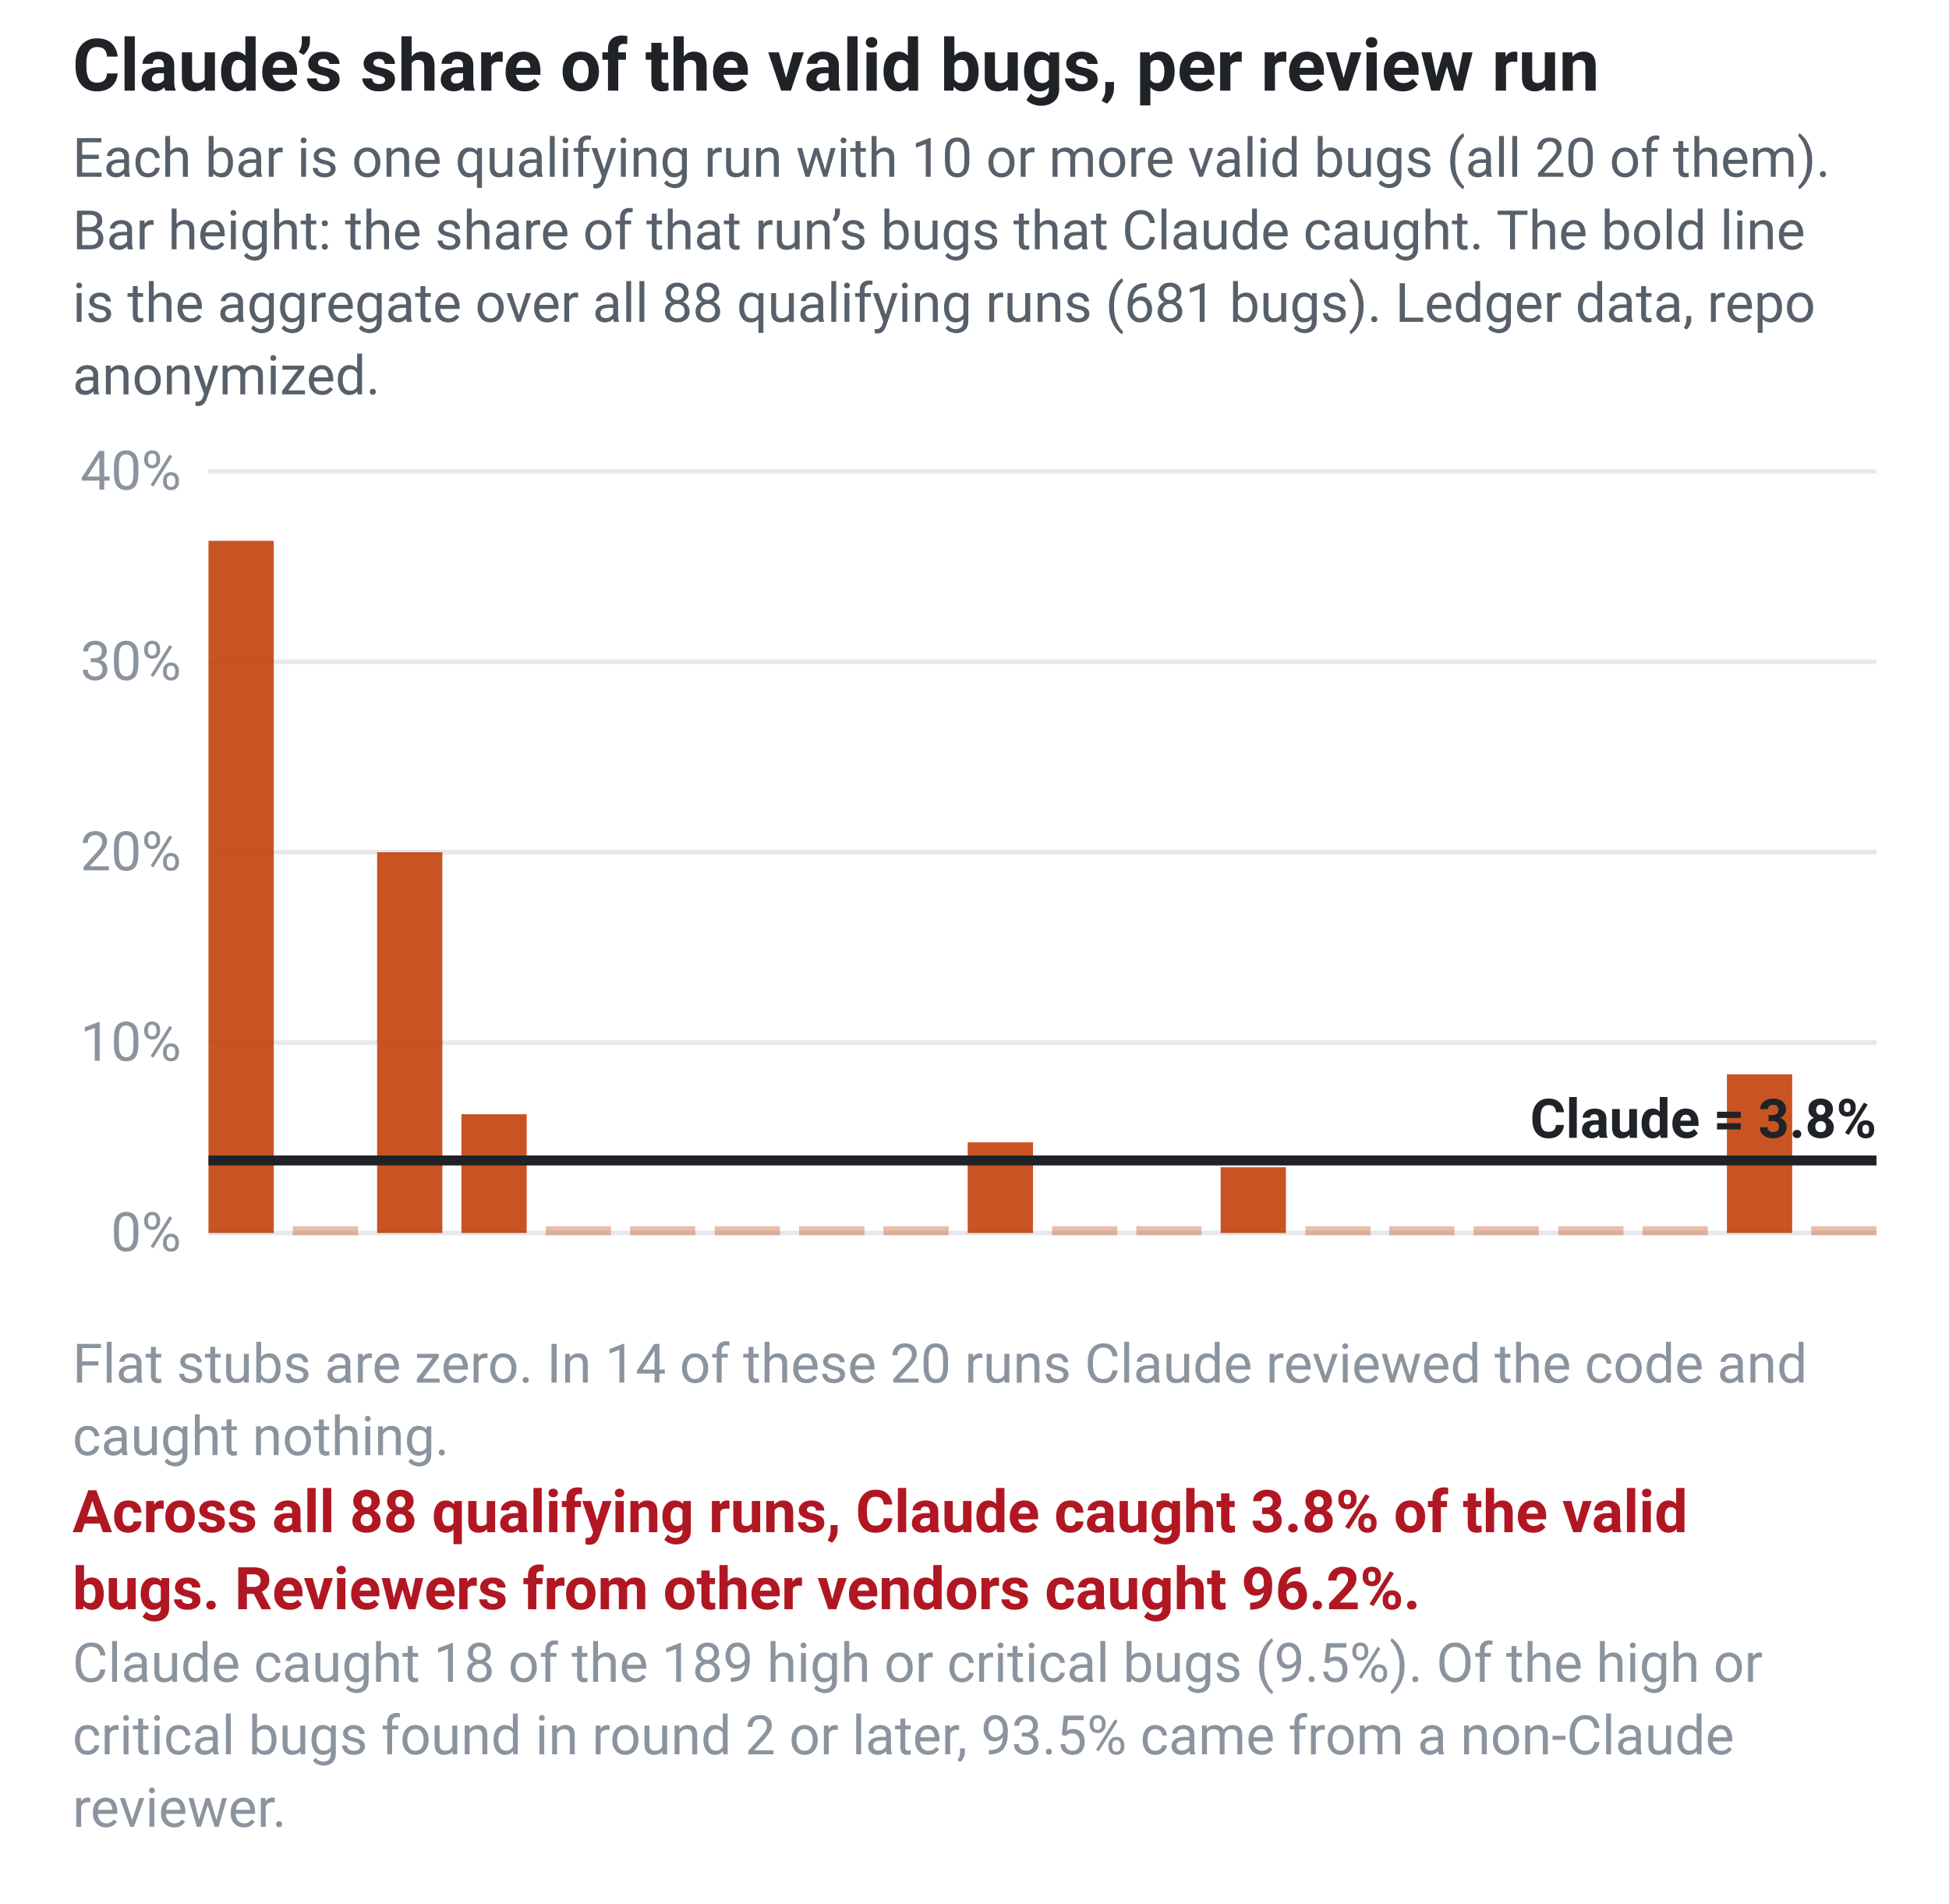
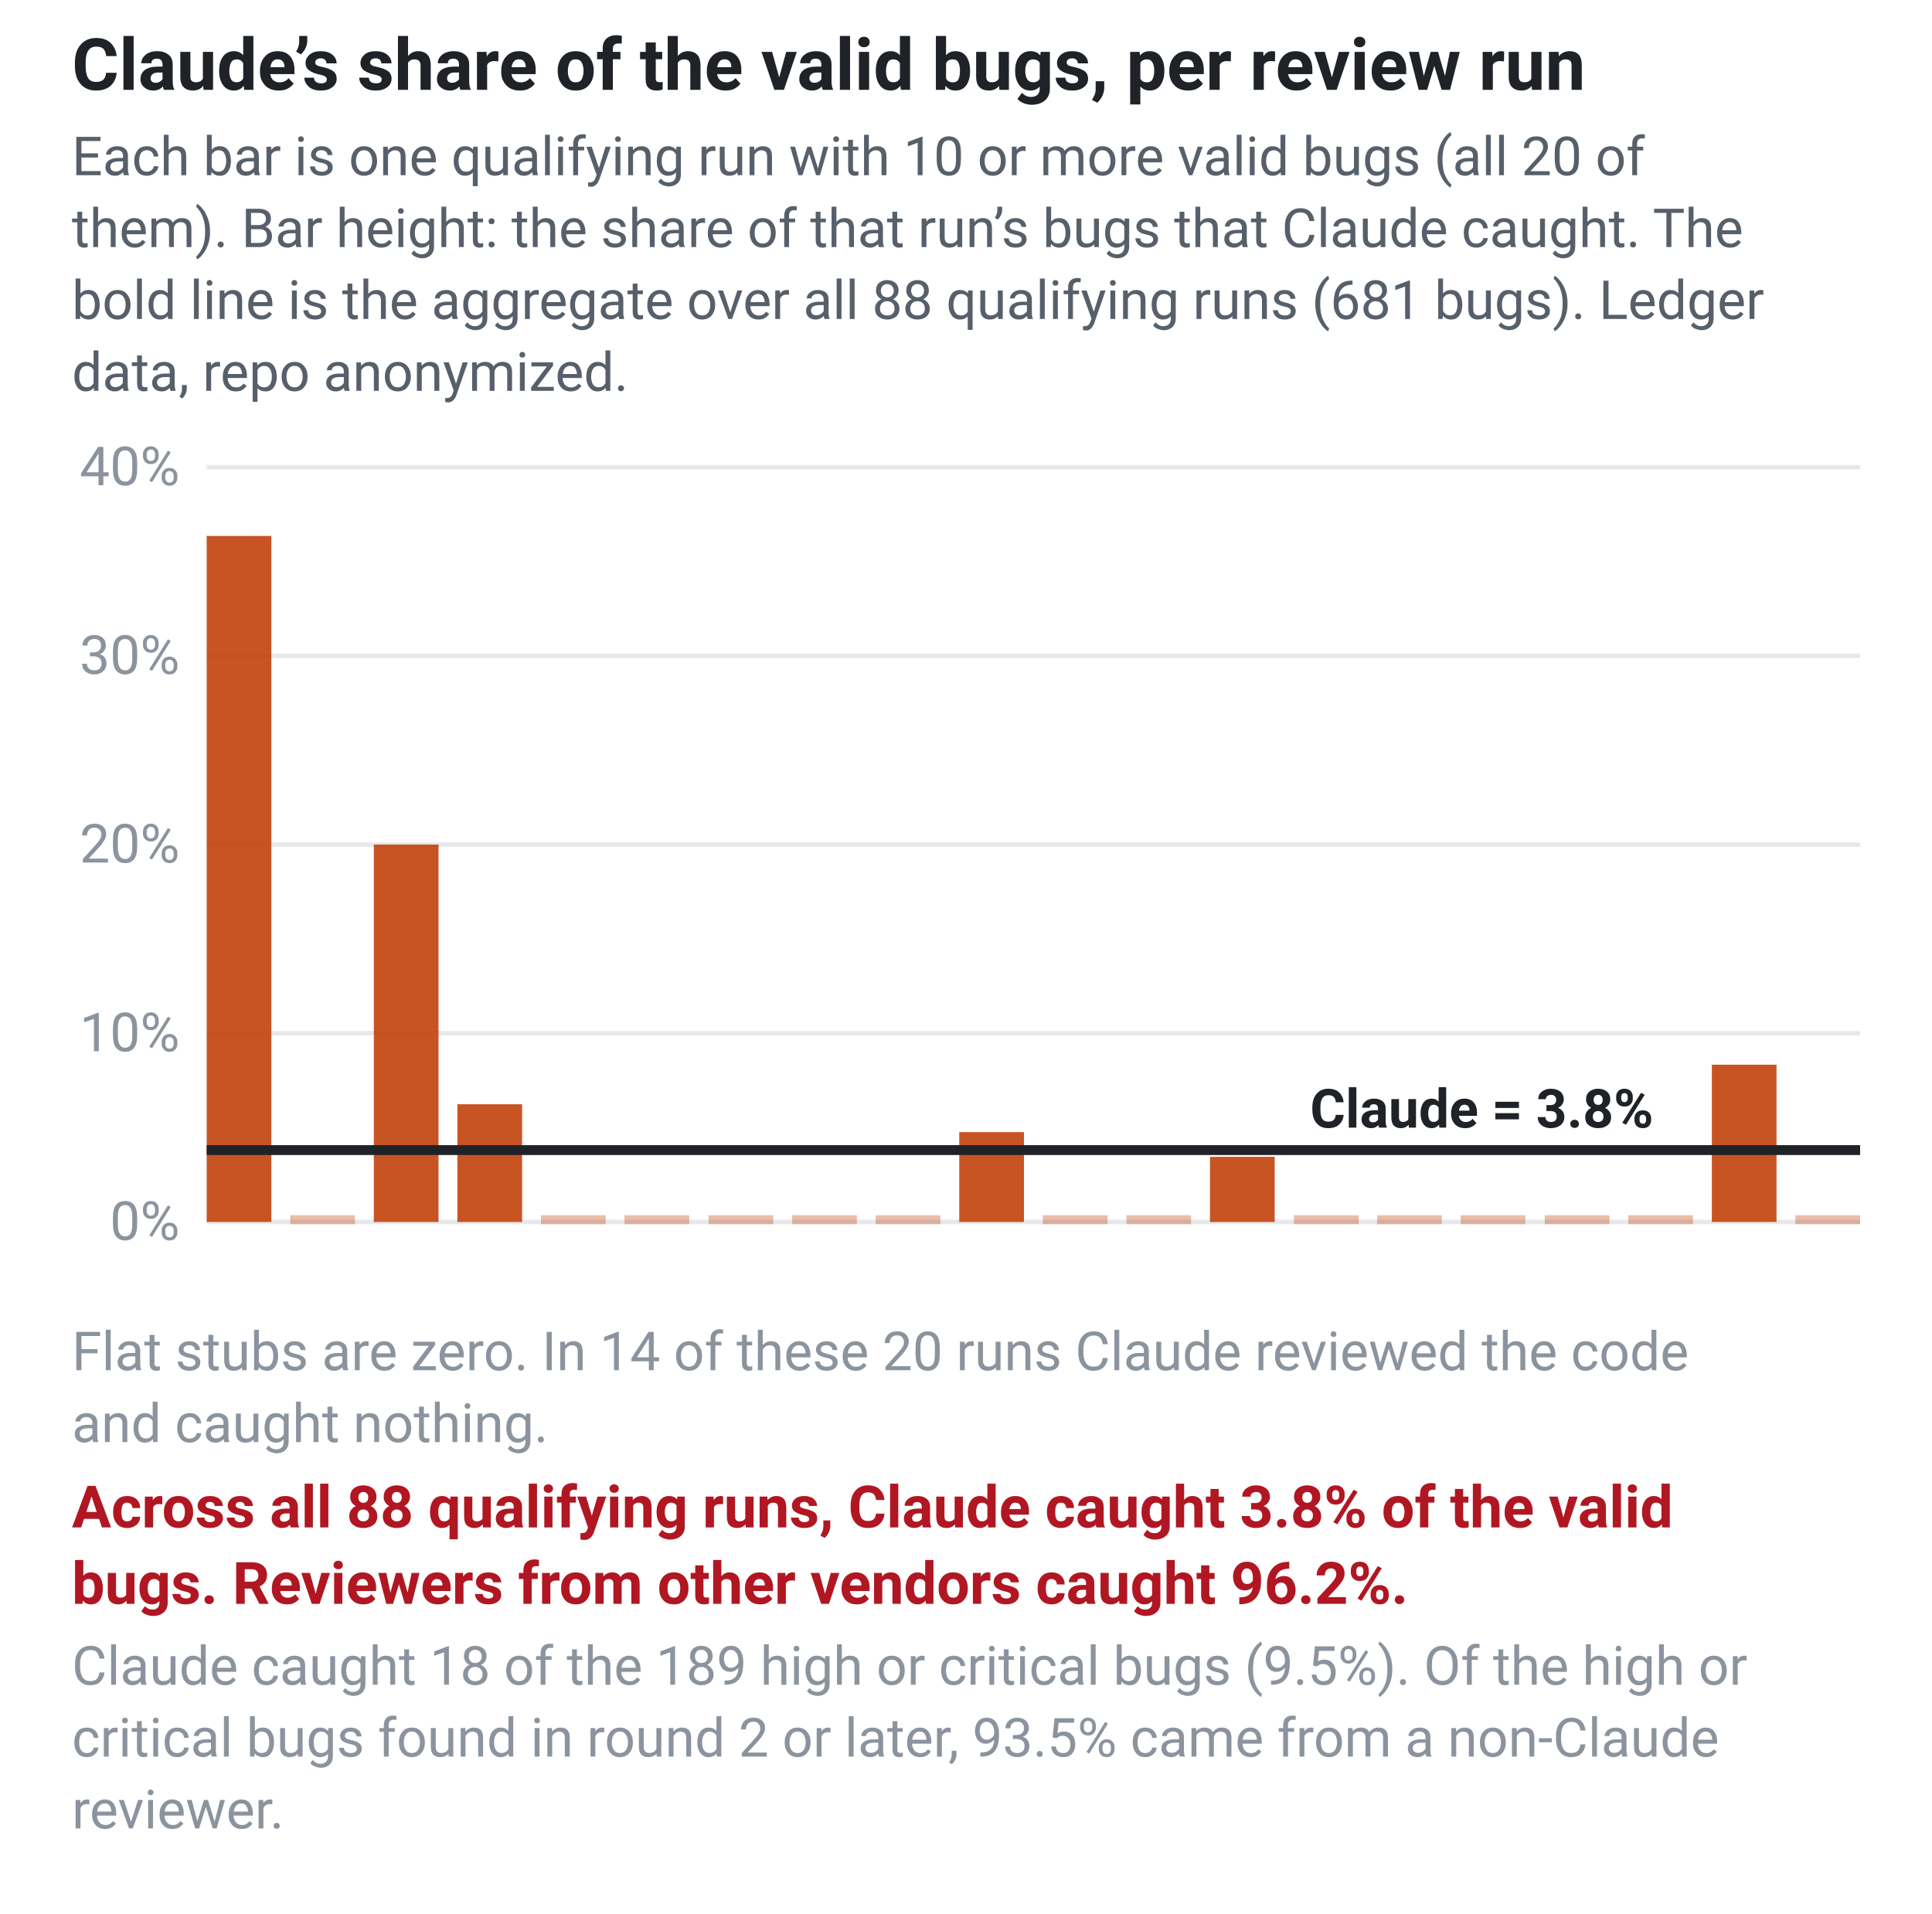
- <svg xmlns="http://www.w3.org/2000/svg" viewBox="0 0 430 420" font-family="-apple-system,Segoe UI,Roboto,Helvetica,Arial,sans-serif">
+ <svg xmlns="http://www.w3.org/2000/svg" viewBox="0 0 430 426" font-family="-apple-system,Segoe UI,Roboto,Helvetica,Arial,sans-serif">
  <text x="16.0" y="20.0" font-size="16" font-weight="700" fill="#1f2328">Claude’s share of the valid bugs, per review run</text>
-   <text x="16.0" y="39.0" font-size="12" fill="#57606a">Each bar is one qualifying run with 10 or more valid bugs (all 20 of them).</text>
-   <text x="16.0" y="55.0" font-size="12" fill="#57606a">Bar height: the share of that run’s bugs that Claude caught. The bold line</text>
-   <text x="16.0" y="71.0" font-size="12" fill="#57606a">is the aggregate over all 88 qualifying runs (681 bugs). Ledger data, repo</text>
-   <text x="16.0" y="87.0" font-size="12" fill="#57606a">anonymized.</text>
+   <text x="16.0" y="39.0" font-size="12" fill="#57606a">Each bar is one qualifying run with 10 or more valid bugs (all 20 of</text>
+   <text x="16.0" y="55.0" font-size="12" fill="#57606a">them). Bar height: the share of that run’s bugs that Claude caught. The</text>
+   <text x="16.0" y="71.0" font-size="12" fill="#57606a">bold line is the aggregate over all 88 qualifying runs (681 bugs). Ledger</text>
+   <text x="16.0" y="87.0" font-size="12" fill="#57606a">data, repo anonymized.</text>
  <line x1="46" y1="272.0" x2="414" y2="272.0" stroke="#e6e8eb" stroke-width="1" />
  <text x="40.0" y="276.0" font-size="12" text-anchor="end" fill="#8b949e">0%</text>
  <line x1="46" y1="230.0" x2="414" y2="230.0" stroke="#e6e8eb" stroke-width="1" />
  <text x="40.0" y="234.0" font-size="12" text-anchor="end" fill="#8b949e">10%</text>
  <line x1="46" y1="188.0" x2="414" y2="188.0" stroke="#e6e8eb" stroke-width="1" />
  <text x="40.0" y="192.0" font-size="12" text-anchor="end" fill="#8b949e">20%</text>
  <line x1="46" y1="146.0" x2="414" y2="146.0" stroke="#e6e8eb" stroke-width="1" />
  <text x="40.0" y="150.0" font-size="12" text-anchor="end" fill="#8b949e">30%</text>
  <line x1="46" y1="104.0" x2="414" y2="104.0" stroke="#e6e8eb" stroke-width="1" />
  <text x="40.0" y="108.0" font-size="12" text-anchor="end" fill="#8b949e">40%</text>
  <rect x="46.0" y="119.3" width="14.4" height="152.7" fill="#C2410C" opacity="0.9" />
  <rect x="64.6" y="270.5" width="14.4" height="2.0" fill="#C2410C" opacity="0.35" />
  <rect x="83.2" y="188.0" width="14.4" height="84.0" fill="#C2410C" opacity="0.9" />
  <rect x="101.8" y="245.8" width="14.4" height="26.2" fill="#C2410C" opacity="0.9" />
  <rect x="120.4" y="270.5" width="14.4" height="2.0" fill="#C2410C" opacity="0.35" />
  <rect x="139.0" y="270.5" width="14.4" height="2.0" fill="#C2410C" opacity="0.35" />
  <rect x="157.7" y="270.5" width="14.4" height="2.0" fill="#C2410C" opacity="0.35" />
  <rect x="176.3" y="270.5" width="14.4" height="2.0" fill="#C2410C" opacity="0.35" />
  <rect x="194.9" y="270.5" width="14.4" height="2.0" fill="#C2410C" opacity="0.35" />
  <rect x="213.5" y="252.0" width="14.4" height="20.0" fill="#C2410C" opacity="0.9" />
  <rect x="232.1" y="270.5" width="14.4" height="2.0" fill="#C2410C" opacity="0.35" />
  <rect x="250.7" y="270.5" width="14.4" height="2.0" fill="#C2410C" opacity="0.35" />
  <rect x="269.3" y="257.5" width="14.4" height="14.5" fill="#C2410C" opacity="0.9" />
  <rect x="288.0" y="270.5" width="14.4" height="2.0" fill="#C2410C" opacity="0.35" />
  <rect x="306.5" y="270.5" width="14.4" height="2.0" fill="#C2410C" opacity="0.35" />
  <rect x="325.1" y="270.5" width="14.4" height="2.0" fill="#C2410C" opacity="0.35" />
  <rect x="343.8" y="270.5" width="14.4" height="2.0" fill="#C2410C" opacity="0.35" />
  <rect x="362.4" y="270.5" width="14.4" height="2.0" fill="#C2410C" opacity="0.35" />
  <rect x="381.0" y="237.0" width="14.4" height="35.0" fill="#C2410C" opacity="0.9" />
  <rect x="399.6" y="270.5" width="14.4" height="2.0" fill="#C2410C" opacity="0.35" />
  <line x1="46" y1="256.0" x2="414" y2="256.0" stroke="#1f2328" stroke-width="2.2" />
-   <text x="414.0" y="251.0" font-size="12" font-weight="700" text-anchor="end" fill="#1f2328">Claude = 3.8%</text>
-   <text x="16.0" y="305.0" font-size="12" fill="#8b949e">Flat stubs are zero. In 14 of these 20 runs Claude reviewed the code and</text>
-   <text x="16.0" y="321.0" font-size="12" fill="#8b949e">caught nothing.</text>
-   <text x="16.0" y="338.0" font-size="13" font-weight="700" fill="#B01722">Across all 88 qualifying runs, Claude caught 3.8% of the valid</text>
-   <text x="16.0" y="355.0" font-size="13" font-weight="700" fill="#B01722">bugs. Reviewers from other vendors caught 96.2%.</text>
-   <text x="16.0" y="371.0" font-size="12" fill="#8b949e">Claude caught 18 of the 189 high or critical bugs (9.5%). Of the high or</text>
-   <text x="16.0" y="387.0" font-size="12" fill="#8b949e">critical bugs found in round 2 or later, 93.5% came from a non-Claude</text>
-   <text x="16.0" y="403.0" font-size="12" fill="#8b949e">reviewer.</text>
+   <text x="368.0" y="251.0" font-size="12" font-weight="700" text-anchor="end" fill="#1f2328">Claude = 3.8%</text>
+   <text x="16.0" y="305.0" font-size="12" fill="#8b949e">Flat stubs are zero. In 14 of these 20 runs Claude reviewed the code</text>
+   <text x="16.0" y="321.0" font-size="12" fill="#8b949e">and caught nothing.</text>
+   <text x="16.0" y="340.0" font-size="13" font-weight="700" fill="#B01722">Across all 88 qualifying runs, Claude caught 3.8% of the valid</text>
+   <text x="16.0" y="357.0" font-size="13" font-weight="700" fill="#B01722">bugs. Reviewers from other vendors caught 96.2%.</text>
+   <text x="16.0" y="375.0" font-size="12" fill="#8b949e">Claude caught 18 of the 189 high or critical bugs (9.5%). Of the high or</text>
+   <text x="16.0" y="391.0" font-size="12" fill="#8b949e">critical bugs found in round 2 or later, 93.5% came from a non-Claude</text>
+   <text x="16.0" y="407.0" font-size="12" fill="#8b949e">reviewer.</text>
</svg>
